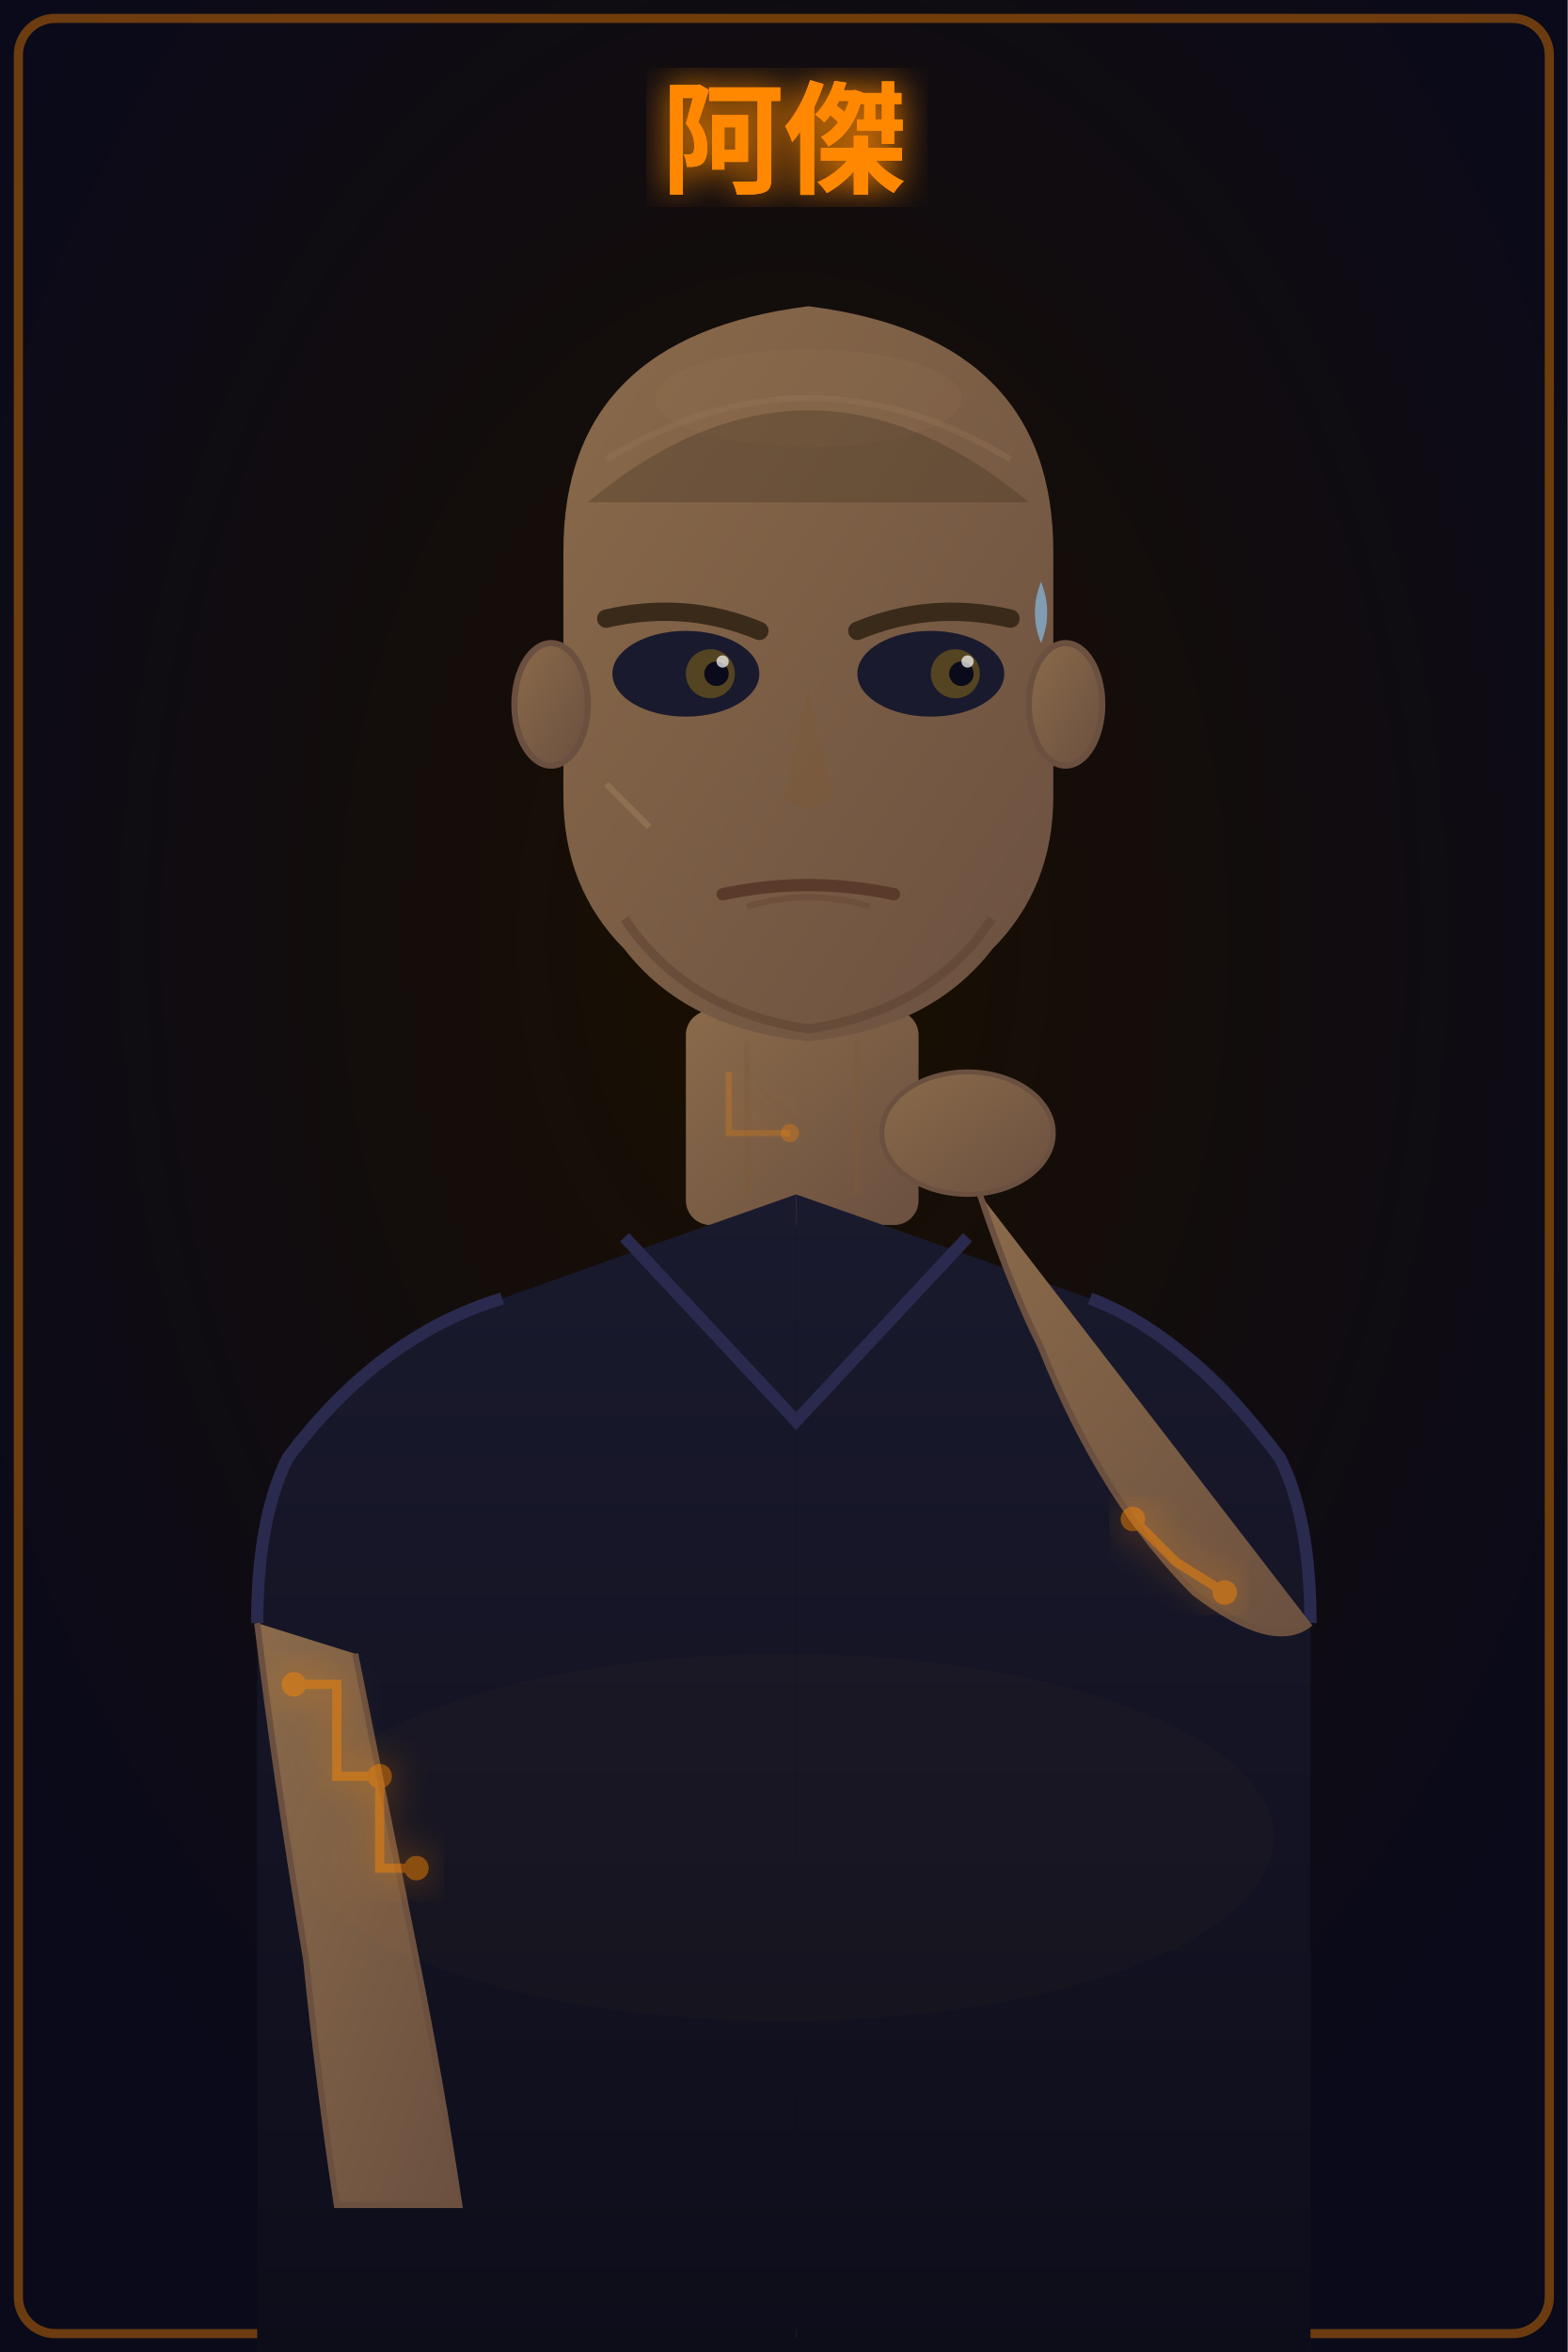
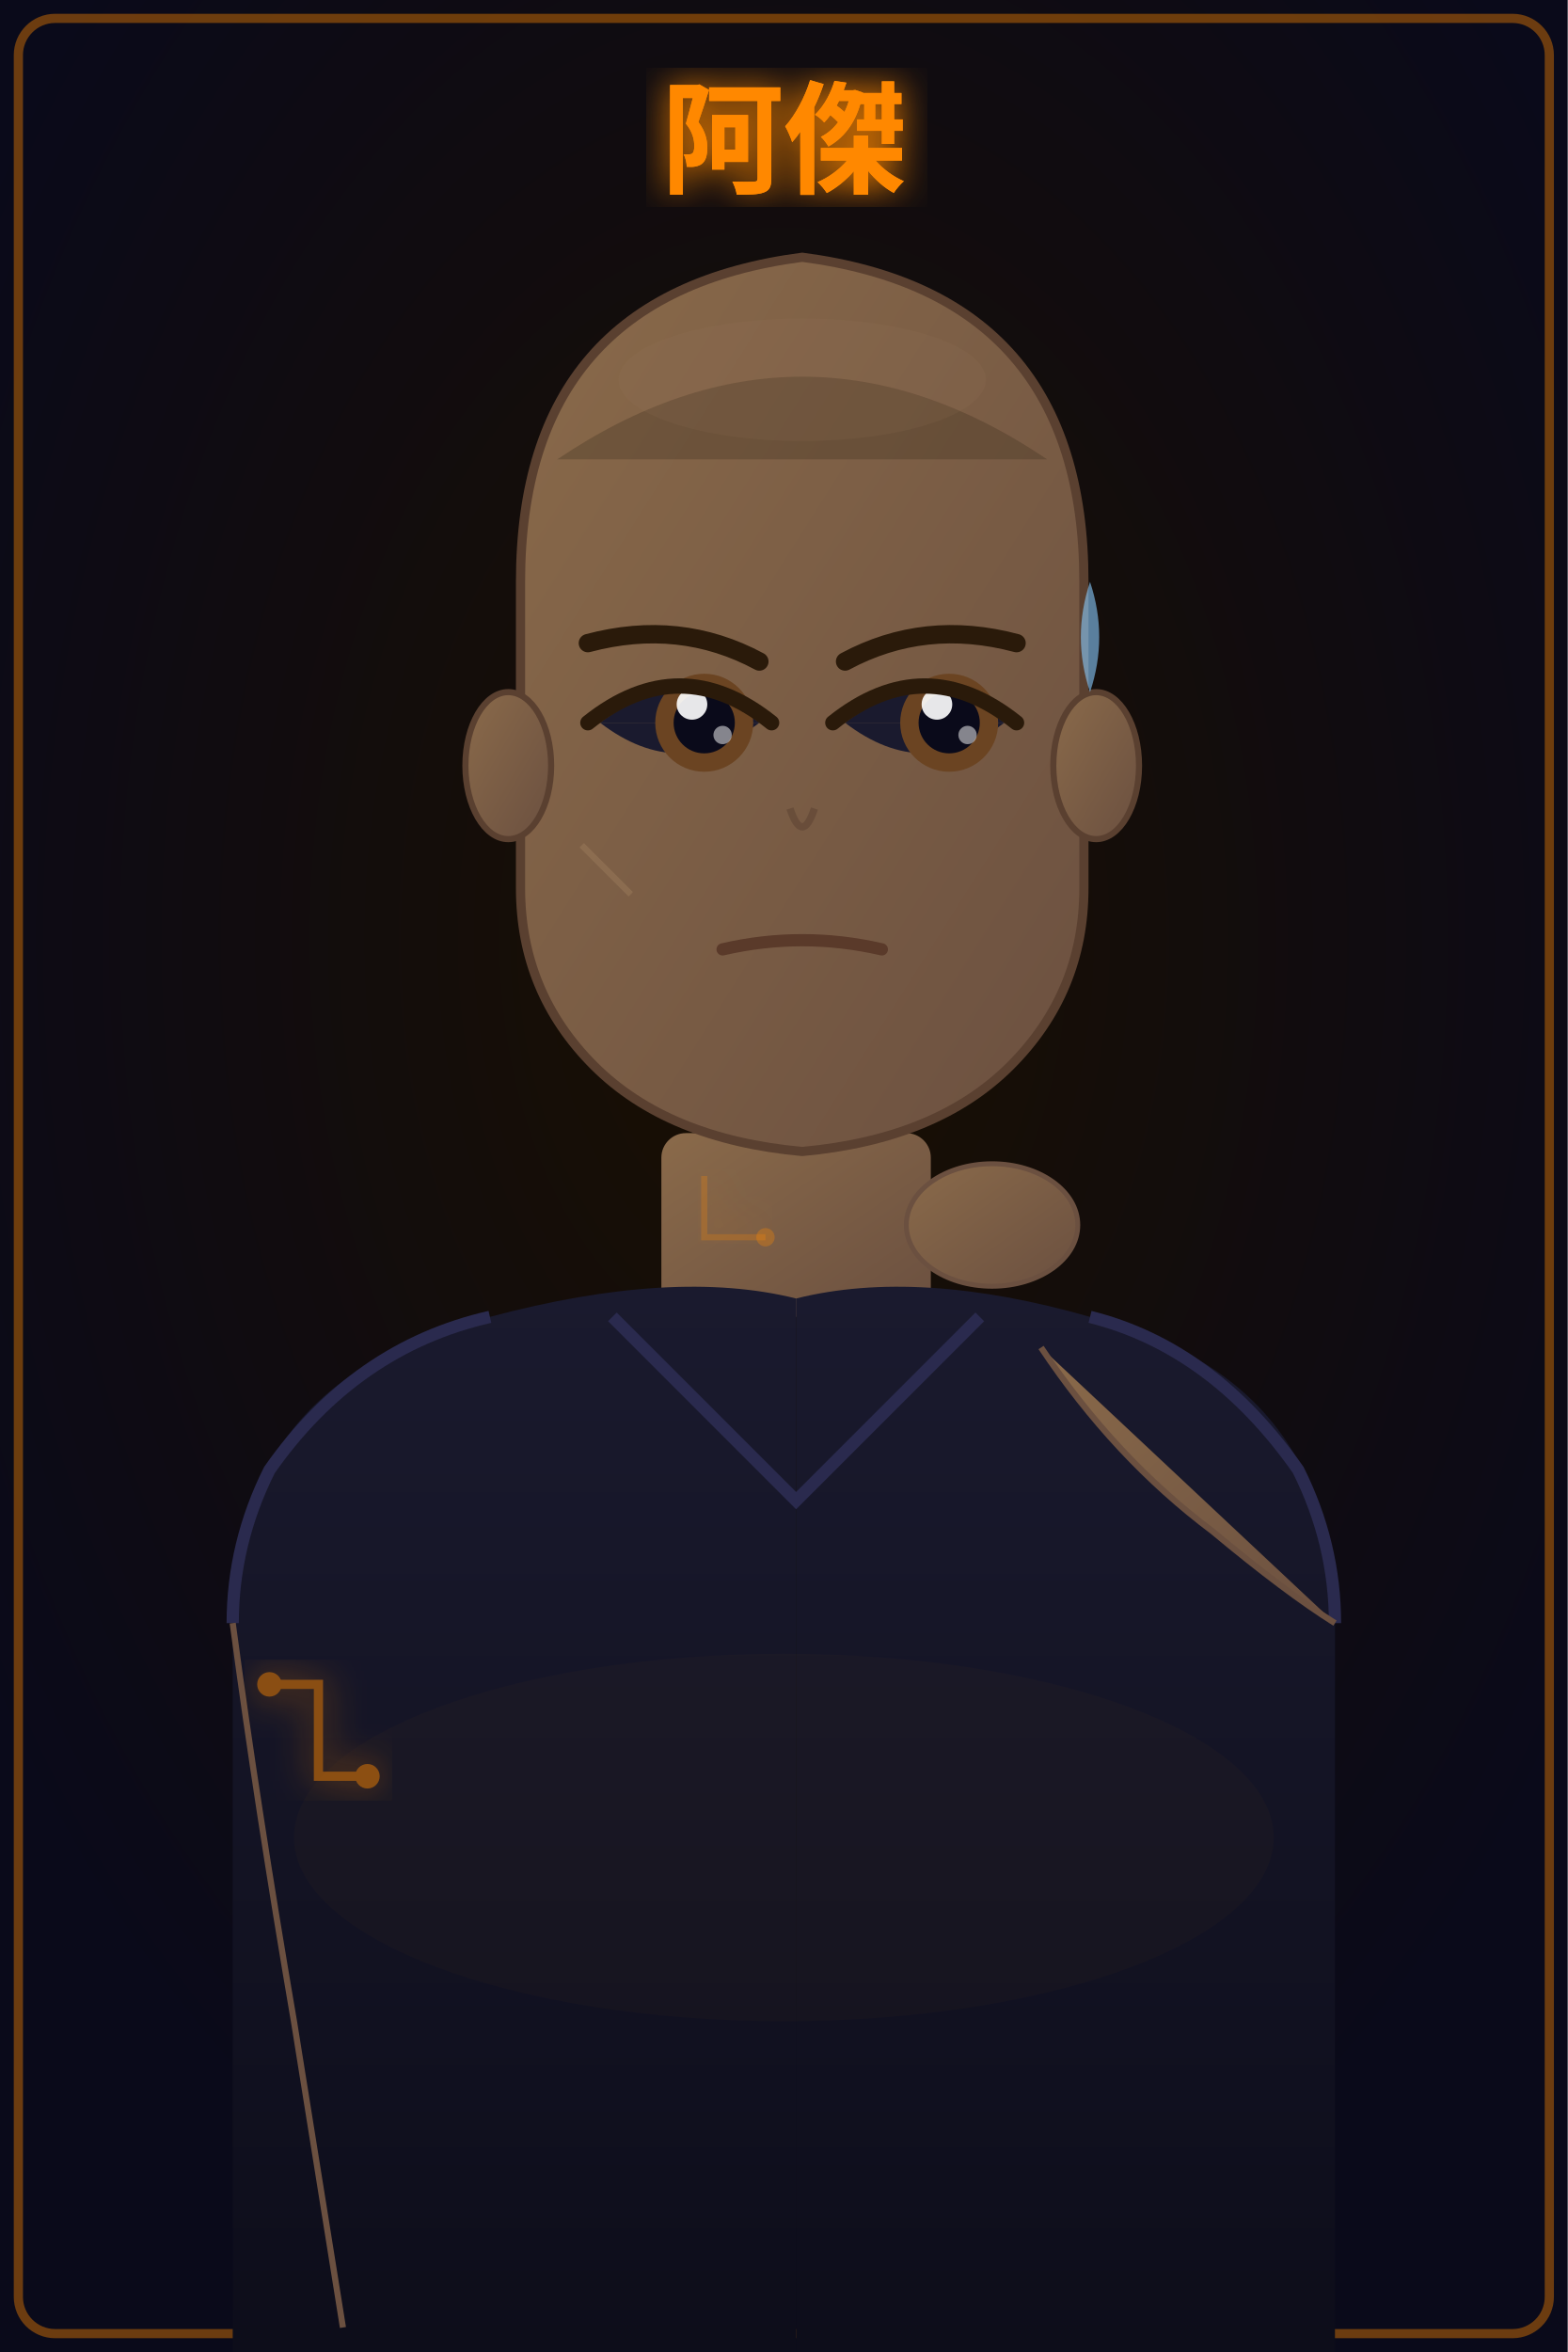
<svg xmlns="http://www.w3.org/2000/svg" width="256" height="384" viewBox="0 0 256 384">
  <defs>
    <radialGradient id="bg_glow" cx="50%" cy="40%" r="60%">
      <stop offset="0%" stop-color="#1a0f00" />
      <stop offset="100%" stop-color="#0a0a1a" />
    </radialGradient>
    <filter id="neon_orange">
      <feGaussianBlur stdDeviation="3" result="blur" />
      <feComposite in="SourceGraphic" in2="blur" operator="over" />
    </filter>
    <linearGradient id="skin_grad" x1="0%" y1="0%" x2="100%" y2="100%">
      <stop offset="0%" stop-color="#8a6a4a" />
      <stop offset="100%" stop-color="#6b5040" />
    </linearGradient>
    <linearGradient id="shirt_grad" x1="0%" y1="0%" x2="0%" y2="100%">
      <stop offset="0%" stop-color="#1a1a2e" />
      <stop offset="100%" stop-color="#0d0d1a" />
    </linearGradient>
  </defs>
  <rect width="256" height="384" fill="url(#bg_glow)" />
  <rect x="3" y="3" width="250" height="378" rx="6" fill="none" stroke="#ff8800" stroke-width="1.5" opacity="0.4" />
  <text x="128" y="30" font-family="'Courier New', monospace" font-size="20" font-weight="bold" fill="#ff8800" text-anchor="middle" filter="url(#neon_orange)">阿傑</text>
  <text x="128" y="30" font-family="'Courier New', monospace" font-size="20" font-weight="bold" fill="#ff8800" text-anchor="middle">阿傑</text>
-   <rect x="112" y="165" width="38" height="35" rx="4" fill="url(#skin_grad)" />
-   <line x1="122" y1="170" x2="122" y2="195" stroke="#7a5a3a" stroke-width="1" opacity="0.4" />
-   <line x1="140" y1="170" x2="140" y2="195" stroke="#7a5a3a" stroke-width="1" opacity="0.4" />
-   <path d="M130,195 Q130,210 130,220 L130,384 L42,384 L42,265 Q42,225 82,212 Q110,202 130,195 Z" fill="url(#shirt_grad)" />
-   <path d="M130,195 Q130,210 130,220 L130,384 L214,384 L214,265 Q214,225 178,212 Q150,202 130,195 Z" fill="url(#shirt_grad)" />
-   <path d="M82,212 Q62,218 47,238 Q42,248 42,265" fill="none" stroke="#2a2a4e" stroke-width="2" />
-   <path d="M178,212 Q194,218 209,238 Q214,248 214,265" fill="none" stroke="#2a2a4e" stroke-width="2" />
-   <path d="M42,265 Q45,290 50,320 Q52,340 55,360 L75,360 Q72,340 68,320 Q62,290 58,270" fill="url(#skin_grad)" stroke="#6b5040" stroke-width="1" />
-   <path d="M214,265 Q208,270 195,260 Q180,245 170,220 Q165,210 160,195" fill="url(#skin_grad)" stroke="#6b5040" stroke-width="1" />
-   <ellipse cx="158" cy="185" rx="14" ry="10" fill="url(#skin_grad)" stroke="#6b5040" stroke-width="0.8" />
+   <rect x="108" y="185" width="44" height="30" rx="4" fill="url(#skin_grad)" />
+   <path d="M130,212 L130,384 L38,384 L38,265 Q38,225 80,215 Q110,207 130,212 Z" fill="url(#shirt_grad)" />
+   <path d="M130,212 L130,384 L218,384 L218,265 Q218,225 178,215 Q150,207 130,212 Z" fill="url(#shirt_grad)" />
+   <path d="M80,215 Q58,220 44,240 Q38,252 38,265" fill="none" stroke="#2a2a4e" stroke-width="2" />
+   <path d="M178,215 Q198,220 212,240 Q218,252 218,265" fill="none" stroke="#2a2a4e" stroke-width="2" />
+   <path d="M38,265 Q42,295 48,330 Q52,355 56,380" fill="url(#skin_grad)" stroke="#6b5040" stroke-width="1" />
+   <path d="M218,265 Q210,260 198,250 Q182,238 170,220" fill="url(#skin_grad)" stroke="#6b5040" stroke-width="1" />
+   <ellipse cx="162" cy="200" rx="14" ry="10" fill="url(#skin_grad)" stroke="#6b5040" stroke-width="0.8" />
  <g filter="url(#neon_orange)" opacity="0.5">
-     <path d="M48,275 L55,275 L55,290 L62,290 L62,305 L68,305" fill="none" stroke="#ff8800" stroke-width="1.5" />
-     <circle cx="48" cy="275" r="2" fill="#ff8800" />
-     <circle cx="62" cy="290" r="2" fill="#ff8800" />
-     <circle cx="68" cy="305" r="2" fill="#ff8800" />
+     <path d="M44,275 L52,275 L52,290 L60,290" fill="none" stroke="#ff8800" stroke-width="1.5" />
+     <circle cx="44" cy="275" r="2" fill="#ff8800" />
+     <circle cx="60" cy="290" r="2" fill="#ff8800" />
  </g>
-   <g filter="url(#neon_orange)" opacity="0.5">
-     <path d="M200,260 L192,255 L185,248" fill="none" stroke="#ff8800" stroke-width="1.5" />
-     <circle cx="200" cy="260" r="2" fill="#ff8800" />
-     <circle cx="185" cy="248" r="2" fill="#ff8800" />
-   </g>
-   <path d="M102,202 L130,232 L158,202" fill="none" stroke="#2a2a4e" stroke-width="2" />
-   <path d="M92,90 Q92,55 132,50 Q172,55 172,90 L172,130 Q172,145 162,155 Q152,168 132,170 Q112,168 102,155 Q92,145 92,130 Z" fill="url(#skin_grad)" />
-   <path d="M102,150 Q112,165 132,168 Q152,165 162,150" fill="none" stroke="#5a4030" stroke-width="1.5" opacity="0.5" />
-   <path d="M99,75 Q132,55 165,75" fill="none" stroke="#9a7a5a" stroke-width="1" opacity="0.3" />
-   <ellipse cx="132" cy="65" rx="25" ry="8" fill="#9a7a5a" opacity="0.15" />
-   <path d="M96,82 Q132,52 168,82" fill="#3a2a1a" opacity="0.3" />
-   <ellipse cx="112" cy="110" rx="12" ry="7" fill="#1a1a2e" />
-   <ellipse cx="152" cy="110" rx="12" ry="7" fill="#1a1a2e" />
-   <circle cx="116" cy="110" r="4" fill="#554422" />
-   <circle cx="156" cy="110" r="4" fill="#554422" />
-   <circle cx="117" cy="110" r="2" fill="#0a0a1a" />
-   <circle cx="157" cy="110" r="2" fill="#0a0a1a" />
-   <circle cx="118" cy="108" r="1" fill="#ffffff" opacity="0.7" />
-   <circle cx="158" cy="108" r="1" fill="#ffffff" opacity="0.7" />
-   <path d="M99,101 Q112,98 124,103" fill="none" stroke="#3a2a1a" stroke-width="3" stroke-linecap="round" />
-   <path d="M140,103 Q152,98 165,101" fill="none" stroke="#3a2a1a" stroke-width="3" stroke-linecap="round" />
-   <path d="M170,95 Q172,100 170,105 Q168,100 170,95 Z" fill="#88ccff" opacity="0.6" />
-   <path d="M132,112 L128,130 Q132,134 136,130 Z" fill="#7a5a3a" opacity="0.5" />
-   <path d="M118,146 Q132,143 146,146" fill="none" stroke="#5a3a2a" stroke-width="2" stroke-linecap="round" />
-   <path d="M122,148 Q132,145 142,148" fill="none" stroke="#5a3a2a" stroke-width="1" opacity="0.3" />
-   <ellipse cx="90" cy="115" rx="6" ry="10" fill="url(#skin_grad)" stroke="#6b5040" stroke-width="1" />
-   <ellipse cx="174" cy="115" rx="6" ry="10" fill="url(#skin_grad)" stroke="#6b5040" stroke-width="1" />
-   <line x1="99" y1="128" x2="106" y2="135" stroke="#9a7a5a" stroke-width="1" opacity="0.6" />
-   <path d="M119,175 L119,185 L129,185" fill="none" stroke="#ff8800" stroke-width="1" opacity="0.25" filter="url(#neon_orange)" />
-   <circle cx="129" cy="185" r="1.5" fill="#ff8800" opacity="0.3" />
+   <path d="M100,215 L130,245 L160,215" fill="none" stroke="#2a2a4e" stroke-width="2" />
+   <path d="M85,95 Q85,48 131,42 Q177,48 177,95 L177,145 Q177,162 165,174 Q153,186 131,188 Q109,186 97,174 Q85,162 85,145 Z" fill="url(#skin_grad)" stroke="#5a4030" stroke-width="1.5" />
+   <path d="M91,75 Q131,48 171,75" fill="#3a2a1a" opacity="0.3" />
+   <ellipse cx="131" cy="62" rx="30" ry="10" fill="#9a7a5a" opacity="0.12" />
+   <ellipse cx="83" cy="125" rx="7" ry="12" fill="url(#skin_grad)" stroke="#5a4030" stroke-width="1" />
+   <ellipse cx="179" cy="125" rx="7" ry="12" fill="url(#skin_grad)" stroke="#5a4030" stroke-width="1" />
+   <path d="M98,118 Q111,108 124,118" fill="#1a1a2e" />
+   <path d="M98,118 Q111,128 124,118" fill="#1a1a2e" />
+   <circle cx="115" cy="118" r="8" fill="#6b4422" />
+   <circle cx="115" cy="118" r="5" fill="#0a0a1a" />
+   <circle cx="113" cy="115" r="2.5" fill="#ffffff" opacity="0.9" />
+   <circle cx="118" cy="120" r="1.5" fill="#ffffff" opacity="0.5" />
+   <path d="M96,118 Q111,106 126,118" fill="none" stroke="#2a1a0a" stroke-width="2.5" stroke-linecap="round" />
+   <path d="M138,118 Q151,108 164,118" fill="#1a1a2e" />
+   <path d="M138,118 Q151,128 164,118" fill="#1a1a2e" />
+   <circle cx="155" cy="118" r="8" fill="#6b4422" />
+   <circle cx="155" cy="118" r="5" fill="#0a0a1a" />
+   <circle cx="153" cy="115" r="2.5" fill="#ffffff" opacity="0.9" />
+   <circle cx="158" cy="120" r="1.5" fill="#ffffff" opacity="0.5" />
+   <path d="M136,118 Q151,106 166,118" fill="none" stroke="#2a1a0a" stroke-width="2.5" stroke-linecap="round" />
+   <path d="M96,105 Q111,101 124,108" fill="none" stroke="#2a1a0a" stroke-width="3" stroke-linecap="round" />
+   <path d="M138,108 Q151,101 166,105" fill="none" stroke="#2a1a0a" stroke-width="3" stroke-linecap="round" />
+   <path d="M178,95 Q181,104 178,113 Q175,104 178,95 Z" fill="#88ccff" opacity="0.6" />
+   <path d="M129,132 Q131,138 133,132" fill="none" stroke="#5a4030" stroke-width="1.2" opacity="0.5" />
+   <path d="M118,155 Q131,152 144,155" fill="none" stroke="#5a3a2a" stroke-width="2" stroke-linecap="round" />
+   <line x1="95" y1="138" x2="103" y2="146" stroke="#9a7a5a" stroke-width="1" opacity="0.5" />
+   <path d="M115,192 L115,202 L125,202" fill="none" stroke="#ff8800" stroke-width="1" opacity="0.25" filter="url(#neon_orange)" />
+   <circle cx="125" cy="202" r="1.5" fill="#ff8800" opacity="0.3" />
  <ellipse cx="128" cy="300" rx="80" ry="30" fill="#ff8800" opacity="0.02" />
</svg>
